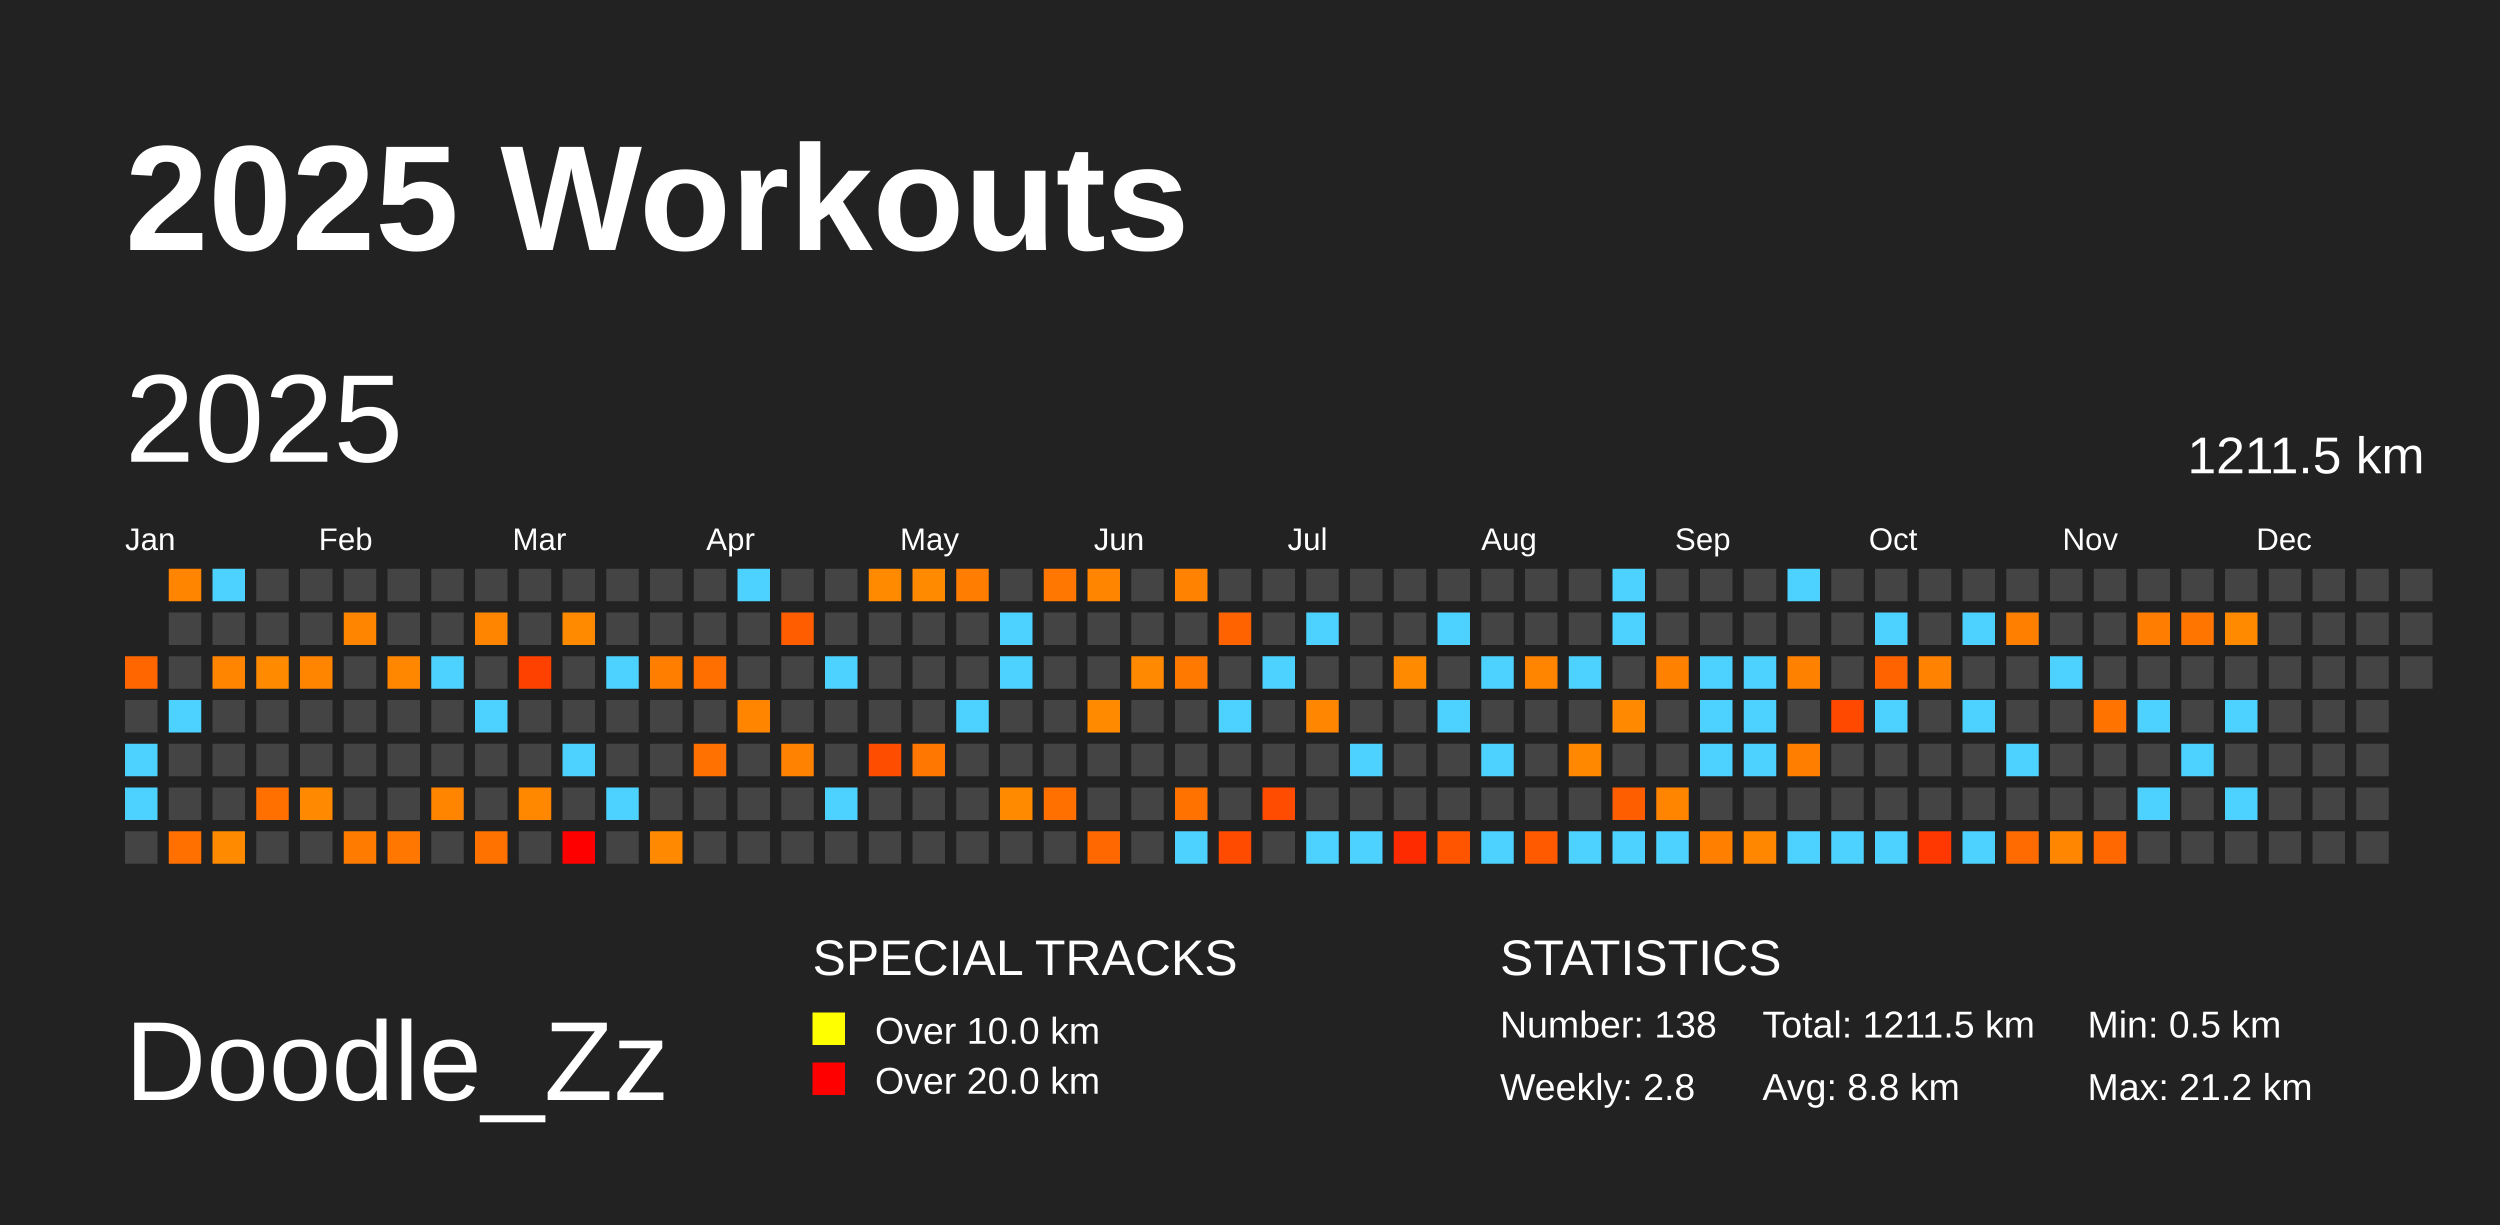
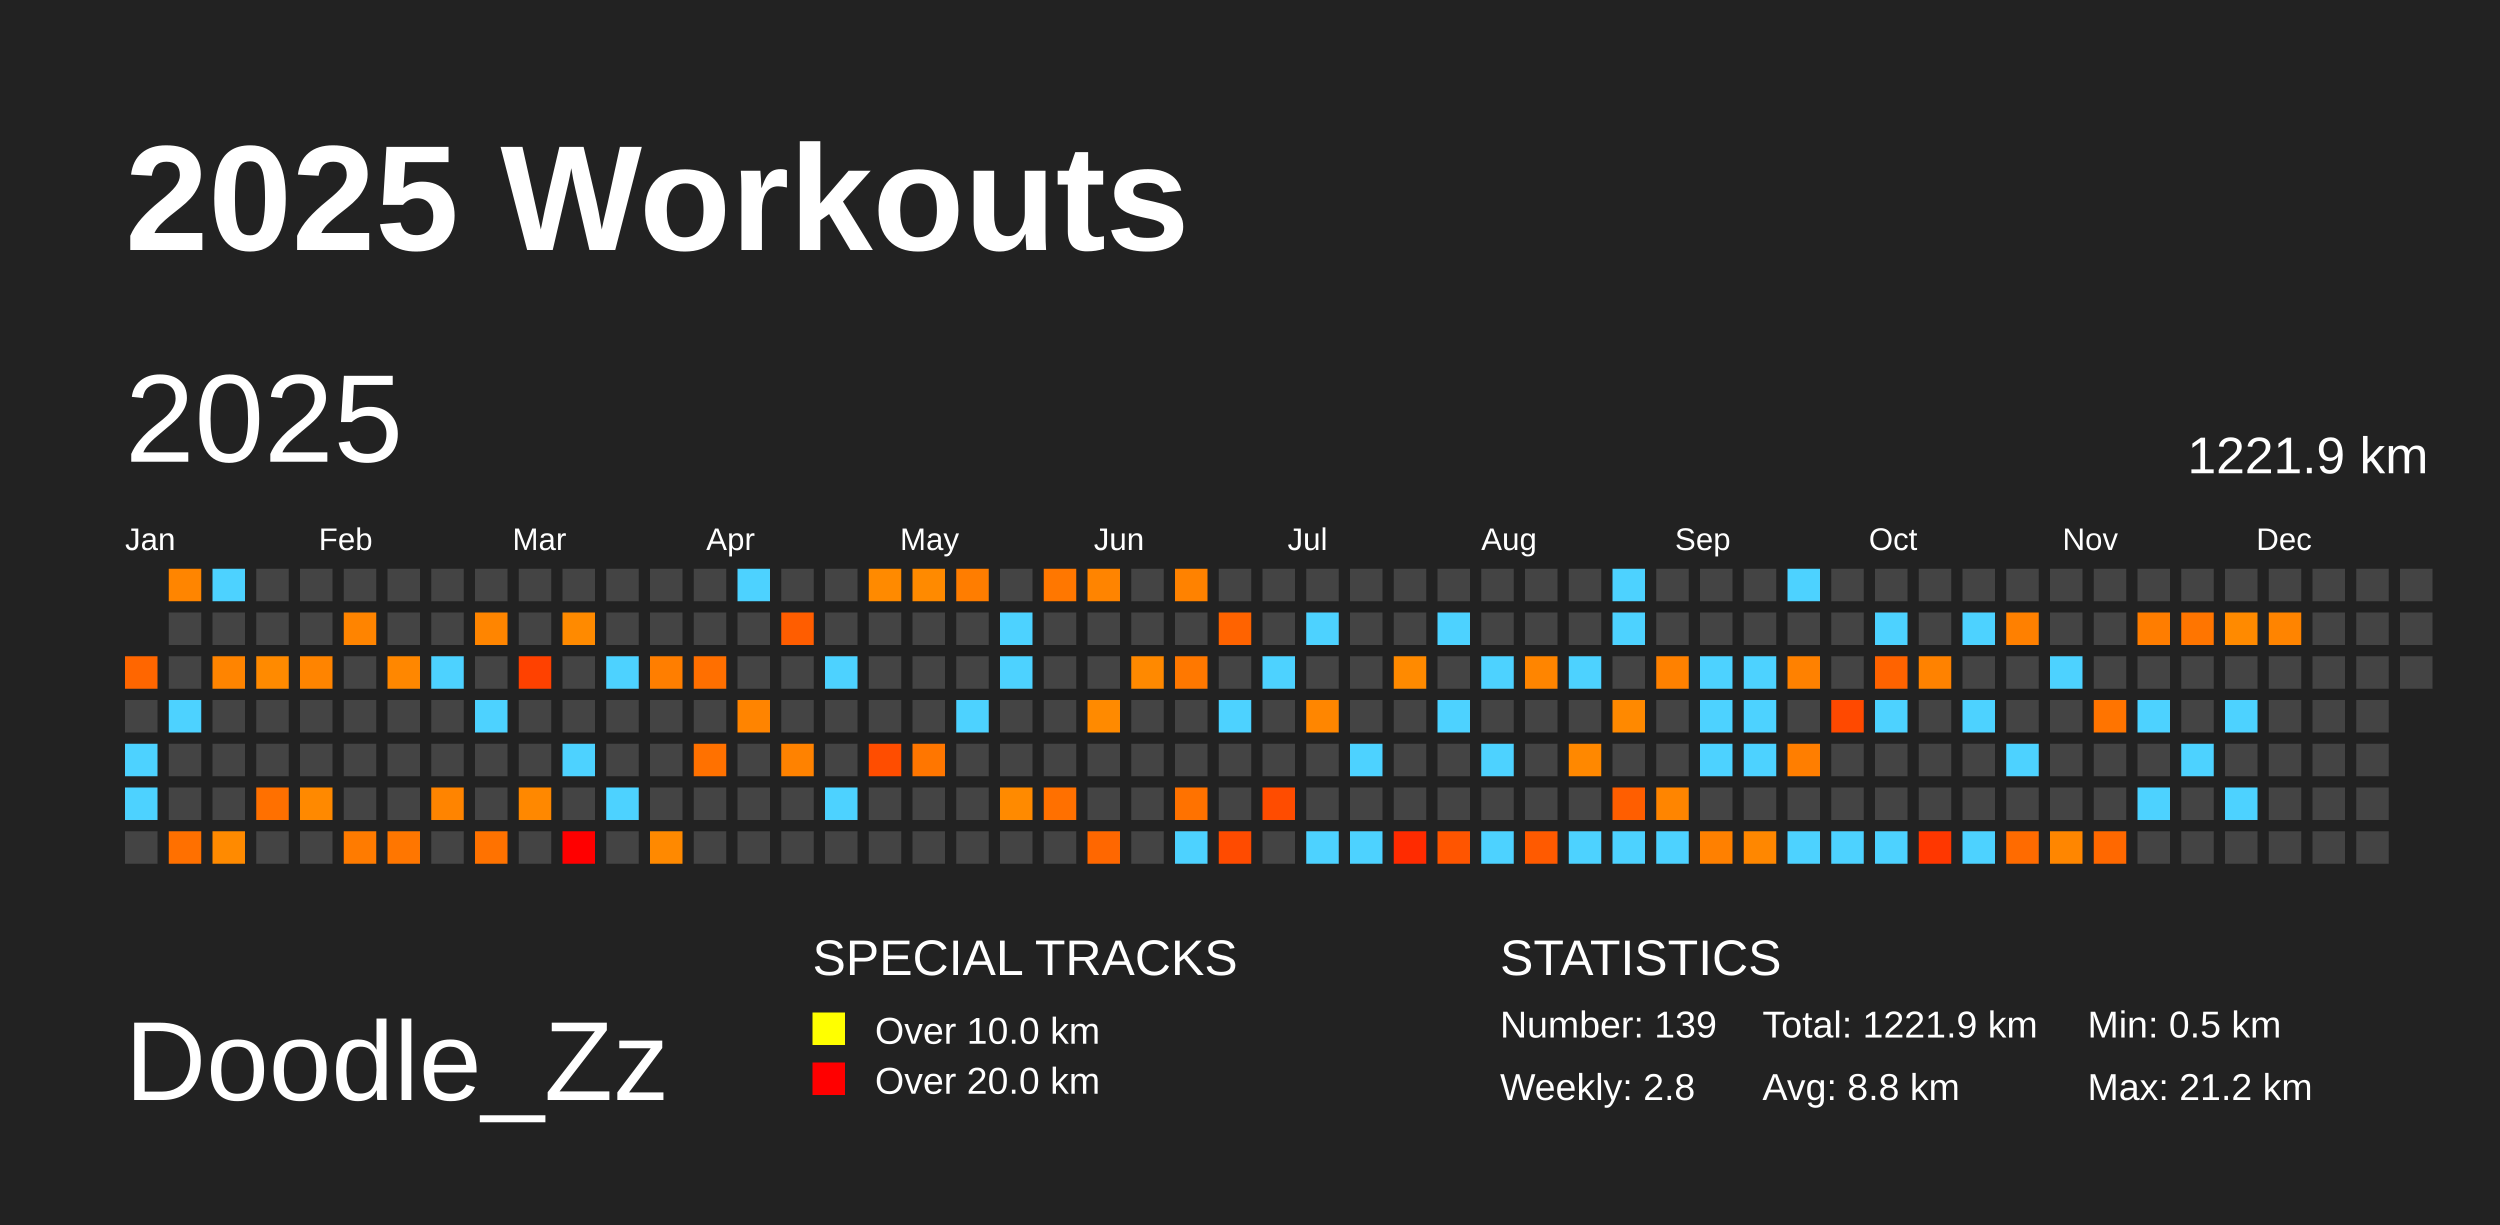
<svg xmlns="http://www.w3.org/2000/svg" baseProfile="full" height="98mm" version="1.1" viewBox="0,0,200,98" width="200mm">
  <defs />
  <rect fill="#222222" height="98" width="200" x="0" y="0" />
  <text fill="#FFFFFF" style="font-size:12px; font-family:Arial; font-weight:bold;" x="10" y="20">2025 Workouts</text>
  <text fill="#FFFFFF" style="font-size:9px; font-family:Arial" x="10" y="88">Doodle_Zz</text>
  <text fill="#FFFFFF" style="font-size:4px; font-family:Arial" x="65" y="78">SPECIAL TRACKS</text>
  <rect fill="yellow" height="2.6" width="2.6" x="65" y="81" />
  <text fill="#FFFFFF" style="font-size:3px; font-family:Arial" x="70" y="83.5">Over 10.0 km</text>
  <rect fill="red" height="2.6" width="2.6" x="65" y="85" />
  <text fill="#FFFFFF" style="font-size:3px; font-family:Arial" x="70" y="87.5">Over 20.0 km</text>
  <text fill="#FFFFFF" style="font-size:4px; font-family:Arial" x="120" y="78">STATISTICS</text>
-   <text fill="#FFFFFF" style="font-size:3px; font-family:Arial" x="120" y="83">Number: 138</text>
+   <text fill="#FFFFFF" style="font-size:3px; font-family:Arial" x="120" y="83">Number: 139</text>
  <text fill="#FFFFFF" style="font-size:3px; font-family:Arial" x="120" y="88">Weekly: 2.8</text>
-   <text fill="#FFFFFF" style="font-size:3px; font-family:Arial" x="141" y="83">Total: 1211.5 km</text>
+   <text fill="#FFFFFF" style="font-size:3px; font-family:Arial" x="141" y="83">Total: 1221.9 km</text>
  <text fill="#FFFFFF" style="font-size:3px; font-family:Arial" x="141" y="88">Avg: 8.8 km</text>
  <text fill="#FFFFFF" style="font-size:3px; font-family:Arial" x="167" y="83">Min: 0.5 km</text>
  <text fill="#FFFFFF" style="font-size:3px; font-family:Arial" x="167" y="88">Max: 21.2 km</text>
  <text dominant-baseline="hanging" fill="#FFFFFF" style="font-size:10.0px; font-family:Arial;" x="10" y="30">2025</text>
-   <text dominant-baseline="hanging" fill="#FFFFFF" style="font-size:4.125px; font-family:Arial;" x="175" y="35">1211.5 km</text>
+   <text dominant-baseline="hanging" fill="#FFFFFF" style="font-size:4.125px; font-family:Arial;" x="175" y="35">1221.9 km</text>
  <text fill="#FFFFFF" style="font-size:2.5px; font-family:Arial" x="10.0" y="44">Jan</text>
  <text fill="#FFFFFF" style="font-size:2.5px; font-family:Arial" x="25.5" y="44">Feb</text>
  <text fill="#FFFFFF" style="font-size:2.5px; font-family:Arial" x="41.0" y="44">Mar</text>
  <text fill="#FFFFFF" style="font-size:2.5px; font-family:Arial" x="56.5" y="44">Apr</text>
  <text fill="#FFFFFF" style="font-size:2.5px; font-family:Arial" x="72.0" y="44">May</text>
  <text fill="#FFFFFF" style="font-size:2.5px; font-family:Arial" x="87.5" y="44">Jun</text>
  <text fill="#FFFFFF" style="font-size:2.5px; font-family:Arial" x="103.0" y="44">Jul</text>
  <text fill="#FFFFFF" style="font-size:2.5px; font-family:Arial" x="118.5" y="44">Aug</text>
  <text fill="#FFFFFF" style="font-size:2.5px; font-family:Arial" x="134.0" y="44">Sep</text>
  <text fill="#FFFFFF" style="font-size:2.5px; font-family:Arial" x="149.5" y="44">Oct</text>
  <text fill="#FFFFFF" style="font-size:2.5px; font-family:Arial" x="165.0" y="44">Nov</text>
  <text fill="#FFFFFF" style="font-size:2.5px; font-family:Arial" x="180.5" y="44">Dec</text>
  <rect fill="#ff6600" height="2.6" width="2.6" x="10.0" y="52.5" />
  <rect fill="#444444" height="2.6" width="2.6" x="10.0" y="56.0" />
  <rect fill="#4dd2ff" height="2.6" width="2.6" x="10.0" y="59.5" />
  <rect fill="#4dd2ff" height="2.6" width="2.6" x="10.0" y="63.0" />
  <rect fill="#444444" height="2.6" width="2.6" x="10.0" y="66.5" />
  <rect fill="#ff8500" height="2.6" width="2.6" x="13.5" y="45.5" />
  <rect fill="#444444" height="2.6" width="2.6" x="13.5" y="49.0" />
  <rect fill="#444444" height="2.6" width="2.6" x="13.5" y="52.5" />
  <rect fill="#4dd2ff" height="2.6" width="2.6" x="13.5" y="56.0" />
  <rect fill="#444444" height="2.6" width="2.6" x="13.5" y="59.5" />
  <rect fill="#444444" height="2.6" width="2.6" x="13.5" y="63.0" />
  <rect fill="#ff7000" height="2.6" width="2.6" x="13.5" y="66.5" />
  <rect fill="#4dd2ff" height="2.6" width="2.6" x="17.0" y="45.5" />
  <rect fill="#444444" height="2.6" width="2.6" x="17.0" y="49.0" />
  <rect fill="#ff8400" height="2.6" width="2.6" x="17.0" y="52.5" />
  <rect fill="#444444" height="2.6" width="2.6" x="17.0" y="56.0" />
  <rect fill="#444444" height="2.6" width="2.6" x="17.0" y="59.5" />
  <rect fill="#444444" height="2.6" width="2.6" x="17.0" y="63.0" />
  <rect fill="#ff8a00" height="2.6" width="2.6" x="17.0" y="66.5" />
  <rect fill="#444444" height="2.6" width="2.6" x="20.5" y="45.5" />
  <rect fill="#444444" height="2.6" width="2.6" x="20.5" y="49.0" />
  <rect fill="#ff8a00" height="2.6" width="2.6" x="20.5" y="52.5" />
  <rect fill="#444444" height="2.6" width="2.6" x="20.5" y="56.0" />
  <rect fill="#444444" height="2.6" width="2.6" x="20.5" y="59.5" />
  <rect fill="#ff7000" height="2.6" width="2.6" x="20.5" y="63.0" />
  <rect fill="#444444" height="2.6" width="2.6" x="20.5" y="66.5" />
  <rect fill="#444444" height="2.6" width="2.6" x="24.0" y="45.5" />
  <rect fill="#444444" height="2.6" width="2.6" x="24.0" y="49.0" />
  <rect fill="#ff8400" height="2.6" width="2.6" x="24.0" y="52.5" />
  <rect fill="#444444" height="2.6" width="2.6" x="24.0" y="56.0" />
  <rect fill="#444444" height="2.6" width="2.6" x="24.0" y="59.5" />
  <rect fill="#ff8900" height="2.6" width="2.6" x="24.0" y="63.0" />
  <rect fill="#444444" height="2.6" width="2.6" x="24.0" y="66.5" />
  <rect fill="#444444" height="2.6" width="2.6" x="27.5" y="45.5" />
  <rect fill="#ff8400" height="2.6" width="2.6" x="27.5" y="49.0" />
  <rect fill="#444444" height="2.6" width="2.6" x="27.5" y="52.5" />
  <rect fill="#444444" height="2.6" width="2.6" x="27.5" y="56.0" />
  <rect fill="#444444" height="2.6" width="2.6" x="27.5" y="59.5" />
  <rect fill="#444444" height="2.6" width="2.6" x="27.5" y="63.0" />
  <rect fill="#ff7b00" height="2.6" width="2.6" x="27.5" y="66.5" />
  <rect fill="#444444" height="2.6" width="2.6" x="31.0" y="45.5" />
  <rect fill="#444444" height="2.6" width="2.6" x="31.0" y="49.0" />
  <rect fill="#ff8700" height="2.6" width="2.6" x="31.0" y="52.5" />
  <rect fill="#444444" height="2.6" width="2.6" x="31.0" y="56.0" />
  <rect fill="#444444" height="2.6" width="2.6" x="31.0" y="59.5" />
  <rect fill="#444444" height="2.6" width="2.6" x="31.0" y="63.0" />
  <rect fill="#ff7600" height="2.6" width="2.6" x="31.0" y="66.5" />
  <rect fill="#444444" height="2.6" width="2.6" x="34.5" y="45.5" />
  <rect fill="#444444" height="2.6" width="2.6" x="34.5" y="49.0" />
  <rect fill="#4dd2ff" height="2.6" width="2.6" x="34.5" y="52.5" />
  <rect fill="#444444" height="2.6" width="2.6" x="34.5" y="56.0" />
  <rect fill="#444444" height="2.6" width="2.6" x="34.5" y="59.5" />
  <rect fill="#ff8400" height="2.6" width="2.6" x="34.5" y="63.0" />
  <rect fill="#444444" height="2.6" width="2.6" x="34.5" y="66.5" />
  <rect fill="#444444" height="2.6" width="2.6" x="38.0" y="45.5" />
  <rect fill="#ff8500" height="2.6" width="2.6" x="38.0" y="49.0" />
  <rect fill="#444444" height="2.6" width="2.6" x="38.0" y="52.5" />
  <rect fill="#4dd2ff" height="2.6" width="2.6" x="38.0" y="56.0" />
  <rect fill="#444444" height="2.6" width="2.6" x="38.0" y="59.5" />
  <rect fill="#444444" height="2.6" width="2.6" x="38.0" y="63.0" />
  <rect fill="#ff7200" height="2.6" width="2.6" x="38.0" y="66.5" />
  <rect fill="#444444" height="2.6" width="2.6" x="41.5" y="45.5" />
  <rect fill="#444444" height="2.6" width="2.6" x="41.5" y="49.0" />
  <rect fill="#ff4100" height="2.6" width="2.6" x="41.5" y="52.5" />
  <rect fill="#444444" height="2.6" width="2.6" x="41.5" y="56.0" />
  <rect fill="#444444" height="2.6" width="2.6" x="41.5" y="59.5" />
  <rect fill="#ff8800" height="2.6" width="2.6" x="41.5" y="63.0" />
  <rect fill="#444444" height="2.6" width="2.6" x="41.5" y="66.5" />
  <rect fill="#444444" height="2.6" width="2.6" x="45.0" y="45.5" />
  <rect fill="#ff8a00" height="2.6" width="2.6" x="45.0" y="49.0" />
  <rect fill="#444444" height="2.6" width="2.6" x="45.0" y="52.5" />
  <rect fill="#444444" height="2.6" width="2.6" x="45.0" y="56.0" />
  <rect fill="#4dd2ff" height="2.6" width="2.6" x="45.0" y="59.5" />
  <rect fill="#444444" height="2.6" width="2.6" x="45.0" y="63.0" />
  <rect fill="red" height="2.6" width="2.6" x="45.0" y="66.5" />
  <rect fill="#444444" height="2.6" width="2.6" x="48.5" y="45.5" />
  <rect fill="#444444" height="2.6" width="2.6" x="48.5" y="49.0" />
  <rect fill="#4dd2ff" height="2.6" width="2.6" x="48.5" y="52.5" />
  <rect fill="#444444" height="2.6" width="2.6" x="48.5" y="56.0" />
  <rect fill="#444444" height="2.6" width="2.6" x="48.5" y="59.5" />
  <rect fill="#4dd2ff" height="2.6" width="2.6" x="48.5" y="63.0" />
  <rect fill="#444444" height="2.6" width="2.6" x="48.5" y="66.5" />
  <rect fill="#444444" height="2.6" width="2.6" x="52.0" y="45.5" />
  <rect fill="#444444" height="2.6" width="2.6" x="52.0" y="49.0" />
  <rect fill="#ff7e00" height="2.6" width="2.6" x="52.0" y="52.5" />
  <rect fill="#444444" height="2.6" width="2.6" x="52.0" y="56.0" />
  <rect fill="#444444" height="2.6" width="2.6" x="52.0" y="59.5" />
  <rect fill="#444444" height="2.6" width="2.6" x="52.0" y="63.0" />
  <rect fill="#ff8900" height="2.6" width="2.6" x="52.0" y="66.5" />
  <rect fill="#444444" height="2.6" width="2.6" x="55.5" y="45.5" />
  <rect fill="#444444" height="2.6" width="2.6" x="55.5" y="49.0" />
  <rect fill="#ff6f00" height="2.6" width="2.6" x="55.5" y="52.5" />
  <rect fill="#444444" height="2.6" width="2.6" x="55.5" y="56.0" />
  <rect fill="#ff7100" height="2.6" width="2.6" x="55.5" y="59.5" />
  <rect fill="#444444" height="2.6" width="2.6" x="55.5" y="63.0" />
  <rect fill="#444444" height="2.6" width="2.6" x="55.5" y="66.5" />
  <rect fill="#4dd2ff" height="2.6" width="2.6" x="59.0" y="45.5" />
  <rect fill="#444444" height="2.6" width="2.6" x="59.0" y="49.0" />
  <rect fill="#444444" height="2.6" width="2.6" x="59.0" y="52.5" />
  <rect fill="#ff8400" height="2.6" width="2.6" x="59.0" y="56.0" />
  <rect fill="#444444" height="2.6" width="2.6" x="59.0" y="59.5" />
  <rect fill="#444444" height="2.6" width="2.6" x="59.0" y="63.0" />
  <rect fill="#444444" height="2.6" width="2.6" x="59.0" y="66.5" />
  <rect fill="#444444" height="2.6" width="2.6" x="62.5" y="45.5" />
  <rect fill="#ff5d00" height="2.6" width="2.6" x="62.5" y="49.0" />
  <rect fill="#444444" height="2.6" width="2.6" x="62.5" y="52.5" />
  <rect fill="#444444" height="2.6" width="2.6" x="62.5" y="56.0" />
  <rect fill="#ff8200" height="2.6" width="2.6" x="62.5" y="59.5" />
  <rect fill="#444444" height="2.6" width="2.6" x="62.5" y="63.0" />
  <rect fill="#444444" height="2.6" width="2.6" x="62.5" y="66.5" />
  <rect fill="#444444" height="2.6" width="2.6" x="66.0" y="45.5" />
  <rect fill="#444444" height="2.6" width="2.6" x="66.0" y="49.0" />
  <rect fill="#4dd2ff" height="2.6" width="2.6" x="66.0" y="52.5" />
  <rect fill="#444444" height="2.6" width="2.6" x="66.0" y="56.0" />
  <rect fill="#444444" height="2.6" width="2.6" x="66.0" y="59.5" />
  <rect fill="#4dd2ff" height="2.6" width="2.6" x="66.0" y="63.0" />
  <rect fill="#444444" height="2.6" width="2.6" x="66.0" y="66.5" />
  <rect fill="#ff8a00" height="2.6" width="2.6" x="69.5" y="45.5" />
  <rect fill="#444444" height="2.6" width="2.6" x="69.5" y="49.0" />
  <rect fill="#444444" height="2.6" width="2.6" x="69.5" y="52.5" />
  <rect fill="#444444" height="2.6" width="2.6" x="69.5" y="56.0" />
  <rect fill="#ff4d00" height="2.6" width="2.6" x="69.5" y="59.5" />
  <rect fill="#444444" height="2.6" width="2.6" x="69.5" y="63.0" />
  <rect fill="#444444" height="2.6" width="2.6" x="69.5" y="66.5" />
  <rect fill="#ff8a00" height="2.6" width="2.6" x="73.0" y="45.5" />
  <rect fill="#444444" height="2.6" width="2.6" x="73.0" y="49.0" />
  <rect fill="#444444" height="2.6" width="2.6" x="73.0" y="52.5" />
  <rect fill="#444444" height="2.6" width="2.6" x="73.0" y="56.0" />
  <rect fill="#ff7600" height="2.6" width="2.6" x="73.0" y="59.5" />
  <rect fill="#444444" height="2.6" width="2.6" x="73.0" y="63.0" />
  <rect fill="#444444" height="2.6" width="2.6" x="73.0" y="66.5" />
  <rect fill="#ff7d00" height="2.6" width="2.6" x="76.5" y="45.5" />
  <rect fill="#444444" height="2.6" width="2.6" x="76.5" y="49.0" />
  <rect fill="#444444" height="2.6" width="2.6" x="76.5" y="52.5" />
  <rect fill="#4dd2ff" height="2.6" width="2.6" x="76.5" y="56.0" />
  <rect fill="#444444" height="2.6" width="2.6" x="76.5" y="59.5" />
  <rect fill="#444444" height="2.6" width="2.6" x="76.5" y="63.0" />
  <rect fill="#444444" height="2.6" width="2.6" x="76.5" y="66.5" />
  <rect fill="#444444" height="2.6" width="2.6" x="80.0" y="45.5" />
  <rect fill="#4dd2ff" height="2.6" width="2.6" x="80.0" y="49.0" />
  <rect fill="#4dd2ff" height="2.6" width="2.6" x="80.0" y="52.5" />
  <rect fill="#444444" height="2.6" width="2.6" x="80.0" y="56.0" />
  <rect fill="#444444" height="2.6" width="2.6" x="80.0" y="59.5" />
  <rect fill="#ff8a00" height="2.6" width="2.6" x="80.0" y="63.0" />
  <rect fill="#444444" height="2.6" width="2.6" x="80.0" y="66.5" />
  <rect fill="#ff7700" height="2.6" width="2.6" x="83.5" y="45.5" />
  <rect fill="#444444" height="2.6" width="2.6" x="83.5" y="49.0" />
  <rect fill="#444444" height="2.6" width="2.6" x="83.5" y="52.5" />
  <rect fill="#444444" height="2.6" width="2.6" x="83.5" y="56.0" />
  <rect fill="#444444" height="2.6" width="2.6" x="83.5" y="59.5" />
  <rect fill="#ff7000" height="2.6" width="2.6" x="83.5" y="63.0" />
  <rect fill="#444444" height="2.6" width="2.6" x="83.5" y="66.5" />
  <rect fill="#ff8400" height="2.6" width="2.6" x="87.0" y="45.5" />
  <rect fill="#444444" height="2.6" width="2.6" x="87.0" y="49.0" />
  <rect fill="#444444" height="2.6" width="2.6" x="87.0" y="52.5" />
  <rect fill="#ff8a00" height="2.6" width="2.6" x="87.0" y="56.0" />
  <rect fill="#444444" height="2.6" width="2.6" x="87.0" y="59.5" />
  <rect fill="#444444" height="2.6" width="2.6" x="87.0" y="63.0" />
  <rect fill="#ff6700" height="2.6" width="2.6" x="87.0" y="66.5" />
  <rect fill="#444444" height="2.6" width="2.6" x="90.5" y="45.5" />
  <rect fill="#444444" height="2.6" width="2.6" x="90.5" y="49.0" />
  <rect fill="#ff8900" height="2.6" width="2.6" x="90.5" y="52.5" />
  <rect fill="#444444" height="2.6" width="2.6" x="90.5" y="56.0" />
  <rect fill="#444444" height="2.6" width="2.6" x="90.5" y="59.5" />
  <rect fill="#444444" height="2.6" width="2.6" x="90.5" y="63.0" />
  <rect fill="#444444" height="2.6" width="2.6" x="90.5" y="66.5" />
  <rect fill="#ff8200" height="2.6" width="2.6" x="94.0" y="45.5" />
  <rect fill="#444444" height="2.6" width="2.6" x="94.0" y="49.0" />
  <rect fill="#ff7800" height="2.6" width="2.6" x="94.0" y="52.5" />
  <rect fill="#444444" height="2.6" width="2.6" x="94.0" y="56.0" />
  <rect fill="#444444" height="2.6" width="2.6" x="94.0" y="59.5" />
  <rect fill="#ff7200" height="2.6" width="2.6" x="94.0" y="63.0" />
  <rect fill="#4dd2ff" height="2.6" width="2.6" x="94.0" y="66.5" />
  <rect fill="#444444" height="2.6" width="2.6" x="97.5" y="45.5" />
  <rect fill="#ff6300" height="2.6" width="2.6" x="97.5" y="49.0" />
  <rect fill="#444444" height="2.6" width="2.6" x="97.5" y="52.5" />
  <rect fill="#4dd2ff" height="2.6" width="2.6" x="97.5" y="56.0" />
  <rect fill="#444444" height="2.6" width="2.6" x="97.5" y="59.5" />
  <rect fill="#444444" height="2.6" width="2.6" x="97.5" y="63.0" />
  <rect fill="#ff4b00" height="2.6" width="2.6" x="97.5" y="66.5" />
  <rect fill="#444444" height="2.6" width="2.6" x="101.0" y="45.5" />
  <rect fill="#444444" height="2.6" width="2.6" x="101.0" y="49.0" />
  <rect fill="#4dd2ff" height="2.6" width="2.6" x="101.0" y="52.5" />
  <rect fill="#444444" height="2.6" width="2.6" x="101.0" y="56.0" />
  <rect fill="#444444" height="2.6" width="2.6" x="101.0" y="59.5" />
  <rect fill="#ff4c00" height="2.6" width="2.6" x="101.0" y="63.0" />
  <rect fill="#444444" height="2.6" width="2.6" x="101.0" y="66.5" />
  <rect fill="#444444" height="2.6" width="2.6" x="104.5" y="45.5" />
  <rect fill="#4dd2ff" height="2.6" width="2.6" x="104.5" y="49.0" />
  <rect fill="#444444" height="2.6" width="2.6" x="104.5" y="52.5" />
  <rect fill="#ff8600" height="2.6" width="2.6" x="104.5" y="56.0" />
  <rect fill="#444444" height="2.6" width="2.6" x="104.5" y="59.5" />
  <rect fill="#444444" height="2.6" width="2.6" x="104.5" y="63.0" />
  <rect fill="#4dd2ff" height="2.6" width="2.6" x="104.5" y="66.5" />
  <rect fill="#444444" height="2.6" width="2.6" x="108.0" y="45.5" />
  <rect fill="#444444" height="2.6" width="2.6" x="108.0" y="49.0" />
  <rect fill="#444444" height="2.6" width="2.6" x="108.0" y="52.5" />
  <rect fill="#444444" height="2.6" width="2.6" x="108.0" y="56.0" />
  <rect fill="#4dd2ff" height="2.6" width="2.6" x="108.0" y="59.5" />
  <rect fill="#444444" height="2.6" width="2.6" x="108.0" y="63.0" />
  <rect fill="#4dd2ff" height="2.6" width="2.6" x="108.0" y="66.5" />
  <rect fill="#444444" height="2.6" width="2.6" x="111.5" y="45.5" />
  <rect fill="#444444" height="2.6" width="2.6" x="111.5" y="49.0" />
  <rect fill="#ff8a00" height="2.6" width="2.6" x="111.5" y="52.5" />
  <rect fill="#444444" height="2.6" width="2.6" x="111.5" y="56.0" />
  <rect fill="#444444" height="2.6" width="2.6" x="111.5" y="59.5" />
  <rect fill="#444444" height="2.6" width="2.6" x="111.5" y="63.0" />
  <rect fill="#ff2b00" height="2.6" width="2.6" x="111.5" y="66.5" />
  <rect fill="#444444" height="2.6" width="2.6" x="115.0" y="45.5" />
  <rect fill="#4dd2ff" height="2.6" width="2.6" x="115.0" y="49.0" />
  <rect fill="#444444" height="2.6" width="2.6" x="115.0" y="52.5" />
  <rect fill="#4dd2ff" height="2.6" width="2.6" x="115.0" y="56.0" />
  <rect fill="#444444" height="2.6" width="2.6" x="115.0" y="59.5" />
  <rect fill="#444444" height="2.6" width="2.6" x="115.0" y="63.0" />
  <rect fill="#ff5500" height="2.6" width="2.6" x="115.0" y="66.5" />
  <rect fill="#444444" height="2.6" width="2.6" x="118.5" y="45.5" />
  <rect fill="#444444" height="2.6" width="2.6" x="118.5" y="49.0" />
  <rect fill="#4dd2ff" height="2.6" width="2.6" x="118.5" y="52.5" />
  <rect fill="#444444" height="2.6" width="2.6" x="118.5" y="56.0" />
  <rect fill="#4dd2ff" height="2.6" width="2.6" x="118.5" y="59.5" />
  <rect fill="#444444" height="2.6" width="2.6" x="118.5" y="63.0" />
  <rect fill="#4dd2ff" height="2.6" width="2.6" x="118.5" y="66.5" />
  <rect fill="#444444" height="2.6" width="2.6" x="122.0" y="45.5" />
  <rect fill="#444444" height="2.6" width="2.6" x="122.0" y="49.0" />
  <rect fill="#ff8500" height="2.6" width="2.6" x="122.0" y="52.5" />
  <rect fill="#444444" height="2.6" width="2.6" x="122.0" y="56.0" />
  <rect fill="#444444" height="2.6" width="2.6" x="122.0" y="59.5" />
  <rect fill="#444444" height="2.6" width="2.6" x="122.0" y="63.0" />
  <rect fill="#ff5a00" height="2.6" width="2.6" x="122.0" y="66.5" />
  <rect fill="#444444" height="2.6" width="2.6" x="125.5" y="45.5" />
  <rect fill="#444444" height="2.6" width="2.6" x="125.5" y="49.0" />
  <rect fill="#4dd2ff" height="2.6" width="2.6" x="125.5" y="52.5" />
  <rect fill="#444444" height="2.6" width="2.6" x="125.5" y="56.0" />
  <rect fill="#ff8800" height="2.6" width="2.6" x="125.5" y="59.5" />
  <rect fill="#444444" height="2.6" width="2.6" x="125.5" y="63.0" />
  <rect fill="#4dd2ff" height="2.6" width="2.6" x="125.5" y="66.5" />
  <rect fill="#4dd2ff" height="2.6" width="2.6" x="129.0" y="45.5" />
  <rect fill="#4dd2ff" height="2.6" width="2.6" x="129.0" y="49.0" />
  <rect fill="#444444" height="2.6" width="2.6" x="129.0" y="52.5" />
  <rect fill="#ff8900" height="2.6" width="2.6" x="129.0" y="56.0" />
  <rect fill="#444444" height="2.6" width="2.6" x="129.0" y="59.5" />
  <rect fill="#ff5e00" height="2.6" width="2.6" x="129.0" y="63.0" />
  <rect fill="#4dd2ff" height="2.6" width="2.6" x="129.0" y="66.5" />
  <rect fill="#444444" height="2.6" width="2.6" x="132.5" y="45.5" />
  <rect fill="#444444" height="2.6" width="2.6" x="132.5" y="49.0" />
  <rect fill="#ff8100" height="2.6" width="2.6" x="132.5" y="52.5" />
  <rect fill="#444444" height="2.6" width="2.6" x="132.5" y="56.0" />
  <rect fill="#444444" height="2.6" width="2.6" x="132.5" y="59.5" />
  <rect fill="#ff8500" height="2.6" width="2.6" x="132.5" y="63.0" />
  <rect fill="#4dd2ff" height="2.6" width="2.6" x="132.5" y="66.5" />
  <rect fill="#444444" height="2.6" width="2.6" x="136.0" y="45.5" />
  <rect fill="#444444" height="2.6" width="2.6" x="136.0" y="49.0" />
  <rect fill="#4dd2ff" height="2.6" width="2.6" x="136.0" y="52.5" />
  <rect fill="#4dd2ff" height="2.6" width="2.6" x="136.0" y="56.0" />
  <rect fill="#4dd2ff" height="2.6" width="2.6" x="136.0" y="59.5" />
  <rect fill="#444444" height="2.6" width="2.6" x="136.0" y="63.0" />
  <rect fill="#ff8000" height="2.6" width="2.6" x="136.0" y="66.5" />
  <rect fill="#444444" height="2.6" width="2.6" x="139.5" y="45.5" />
  <rect fill="#444444" height="2.6" width="2.6" x="139.5" y="49.0" />
  <rect fill="#4dd2ff" height="2.6" width="2.6" x="139.5" y="52.5" />
  <rect fill="#4dd2ff" height="2.6" width="2.6" x="139.5" y="56.0" />
  <rect fill="#4dd2ff" height="2.6" width="2.6" x="139.5" y="59.5" />
  <rect fill="#444444" height="2.6" width="2.6" x="139.5" y="63.0" />
  <rect fill="#ff8700" height="2.6" width="2.6" x="139.5" y="66.5" />
  <rect fill="#4dd2ff" height="2.6" width="2.6" x="143.0" y="45.5" />
  <rect fill="#444444" height="2.6" width="2.6" x="143.0" y="49.0" />
  <rect fill="#ff8100" height="2.6" width="2.6" x="143.0" y="52.5" />
  <rect fill="#444444" height="2.6" width="2.6" x="143.0" y="56.0" />
  <rect fill="#ff7e00" height="2.6" width="2.6" x="143.0" y="59.5" />
  <rect fill="#444444" height="2.6" width="2.6" x="143.0" y="63.0" />
  <rect fill="#4dd2ff" height="2.6" width="2.6" x="143.0" y="66.5" />
  <rect fill="#444444" height="2.6" width="2.6" x="146.5" y="45.5" />
  <rect fill="#444444" height="2.6" width="2.6" x="146.5" y="49.0" />
  <rect fill="#444444" height="2.6" width="2.6" x="146.5" y="52.5" />
  <rect fill="#ff4900" height="2.6" width="2.6" x="146.5" y="56.0" />
  <rect fill="#444444" height="2.6" width="2.6" x="146.5" y="59.5" />
  <rect fill="#444444" height="2.6" width="2.6" x="146.5" y="63.0" />
  <rect fill="#4dd2ff" height="2.6" width="2.6" x="146.5" y="66.5" />
  <rect fill="#444444" height="2.6" width="2.6" x="150.0" y="45.5" />
  <rect fill="#4dd2ff" height="2.6" width="2.6" x="150.0" y="49.0" />
  <rect fill="#ff6300" height="2.6" width="2.6" x="150.0" y="52.5" />
  <rect fill="#4dd2ff" height="2.6" width="2.6" x="150.0" y="56.0" />
  <rect fill="#444444" height="2.6" width="2.6" x="150.0" y="59.5" />
  <rect fill="#444444" height="2.6" width="2.6" x="150.0" y="63.0" />
  <rect fill="#4dd2ff" height="2.6" width="2.6" x="150.0" y="66.5" />
  <rect fill="#444444" height="2.6" width="2.6" x="153.5" y="45.5" />
  <rect fill="#444444" height="2.6" width="2.6" x="153.5" y="49.0" />
  <rect fill="#ff8200" height="2.6" width="2.6" x="153.5" y="52.5" />
  <rect fill="#444444" height="2.6" width="2.6" x="153.5" y="56.0" />
  <rect fill="#444444" height="2.6" width="2.6" x="153.5" y="59.5" />
  <rect fill="#444444" height="2.6" width="2.6" x="153.5" y="63.0" />
  <rect fill="#ff3700" height="2.6" width="2.6" x="153.5" y="66.5" />
  <rect fill="#444444" height="2.6" width="2.6" x="157.0" y="45.5" />
  <rect fill="#4dd2ff" height="2.6" width="2.6" x="157.0" y="49.0" />
  <rect fill="#444444" height="2.6" width="2.6" x="157.0" y="52.5" />
  <rect fill="#4dd2ff" height="2.6" width="2.6" x="157.0" y="56.0" />
  <rect fill="#444444" height="2.6" width="2.6" x="157.0" y="59.5" />
  <rect fill="#444444" height="2.6" width="2.6" x="157.0" y="63.0" />
  <rect fill="#4dd2ff" height="2.6" width="2.6" x="157.0" y="66.5" />
  <rect fill="#444444" height="2.6" width="2.6" x="160.5" y="45.5" />
  <rect fill="#ff8000" height="2.6" width="2.6" x="160.5" y="49.0" />
  <rect fill="#444444" height="2.6" width="2.6" x="160.5" y="52.5" />
  <rect fill="#444444" height="2.6" width="2.6" x="160.5" y="56.0" />
  <rect fill="#4dd2ff" height="2.6" width="2.6" x="160.5" y="59.5" />
  <rect fill="#444444" height="2.6" width="2.6" x="160.5" y="63.0" />
  <rect fill="#ff6b00" height="2.6" width="2.6" x="160.5" y="66.5" />
  <rect fill="#444444" height="2.6" width="2.6" x="164.0" y="45.5" />
  <rect fill="#444444" height="2.6" width="2.6" x="164.0" y="49.0" />
  <rect fill="#4dd2ff" height="2.6" width="2.6" x="164.0" y="52.5" />
  <rect fill="#444444" height="2.6" width="2.6" x="164.0" y="56.0" />
  <rect fill="#444444" height="2.6" width="2.6" x="164.0" y="59.5" />
  <rect fill="#444444" height="2.6" width="2.6" x="164.0" y="63.0" />
  <rect fill="#ff8600" height="2.6" width="2.6" x="164.0" y="66.5" />
  <rect fill="#444444" height="2.6" width="2.6" x="167.5" y="45.5" />
  <rect fill="#444444" height="2.6" width="2.6" x="167.5" y="49.0" />
  <rect fill="#444444" height="2.6" width="2.6" x="167.5" y="52.5" />
  <rect fill="#ff7400" height="2.6" width="2.6" x="167.5" y="56.0" />
  <rect fill="#444444" height="2.6" width="2.6" x="167.5" y="59.5" />
  <rect fill="#444444" height="2.6" width="2.6" x="167.5" y="63.0" />
  <rect fill="#ff6800" height="2.6" width="2.6" x="167.5" y="66.5" />
  <rect fill="#444444" height="2.6" width="2.6" x="171.0" y="45.5" />
  <rect fill="#ff7d00" height="2.6" width="2.6" x="171.0" y="49.0" />
  <rect fill="#444444" height="2.6" width="2.6" x="171.0" y="52.5" />
  <rect fill="#4dd2ff" height="2.6" width="2.6" x="171.0" y="56.0" />
  <rect fill="#444444" height="2.6" width="2.6" x="171.0" y="59.5" />
  <rect fill="#4dd2ff" height="2.6" width="2.6" x="171.0" y="63.0" />
  <rect fill="#444444" height="2.6" width="2.6" x="171.0" y="66.5" />
  <rect fill="#444444" height="2.6" width="2.6" x="174.5" y="45.5" />
  <rect fill="#ff7500" height="2.6" width="2.6" x="174.5" y="49.0" />
  <rect fill="#444444" height="2.6" width="2.6" x="174.5" y="52.5" />
  <rect fill="#444444" height="2.6" width="2.6" x="174.5" y="56.0" />
  <rect fill="#4dd2ff" height="2.6" width="2.6" x="174.5" y="59.5" />
  <rect fill="#444444" height="2.6" width="2.6" x="174.5" y="63.0" />
  <rect fill="#444444" height="2.6" width="2.6" x="174.5" y="66.5" />
  <rect fill="#444444" height="2.6" width="2.6" x="178.0" y="45.5" />
  <rect fill="#ff8a00" height="2.6" width="2.6" x="178.0" y="49.0" />
  <rect fill="#444444" height="2.6" width="2.6" x="178.0" y="52.5" />
  <rect fill="#4dd2ff" height="2.6" width="2.6" x="178.0" y="56.0" />
  <rect fill="#444444" height="2.6" width="2.6" x="178.0" y="59.5" />
  <rect fill="#4dd2ff" height="2.6" width="2.6" x="178.0" y="63.0" />
  <rect fill="#444444" height="2.6" width="2.6" x="178.0" y="66.5" />
  <rect fill="#444444" height="2.6" width="2.6" x="181.5" y="45.5" />
-   <rect fill="#444444" height="2.6" width="2.6" x="181.5" y="49.0" />
+   <rect fill="#ff8400" height="2.6" width="2.6" x="181.5" y="49.0" />
  <rect fill="#444444" height="2.6" width="2.6" x="181.5" y="52.5" />
  <rect fill="#444444" height="2.6" width="2.6" x="181.5" y="56.0" />
  <rect fill="#444444" height="2.6" width="2.6" x="181.5" y="59.5" />
  <rect fill="#444444" height="2.6" width="2.6" x="181.5" y="63.0" />
  <rect fill="#444444" height="2.6" width="2.6" x="181.5" y="66.5" />
  <rect fill="#444444" height="2.6" width="2.6" x="185.0" y="45.5" />
  <rect fill="#444444" height="2.6" width="2.6" x="185.0" y="49.0" />
  <rect fill="#444444" height="2.6" width="2.6" x="185.0" y="52.5" />
  <rect fill="#444444" height="2.6" width="2.6" x="185.0" y="56.0" />
  <rect fill="#444444" height="2.6" width="2.6" x="185.0" y="59.5" />
  <rect fill="#444444" height="2.6" width="2.6" x="185.0" y="63.0" />
  <rect fill="#444444" height="2.6" width="2.6" x="185.0" y="66.5" />
  <rect fill="#444444" height="2.6" width="2.6" x="188.5" y="45.5" />
  <rect fill="#444444" height="2.6" width="2.6" x="188.5" y="49.0" />
  <rect fill="#444444" height="2.6" width="2.6" x="188.5" y="52.5" />
  <rect fill="#444444" height="2.6" width="2.6" x="188.5" y="56.0" />
  <rect fill="#444444" height="2.6" width="2.6" x="188.5" y="59.5" />
  <rect fill="#444444" height="2.6" width="2.6" x="188.5" y="63.0" />
  <rect fill="#444444" height="2.6" width="2.6" x="188.5" y="66.5" />
  <rect fill="#444444" height="2.6" width="2.6" x="192.0" y="45.5" />
  <rect fill="#444444" height="2.6" width="2.6" x="192.0" y="49.0" />
  <rect fill="#444444" height="2.6" width="2.6" x="192.0" y="52.5" />
</svg>
